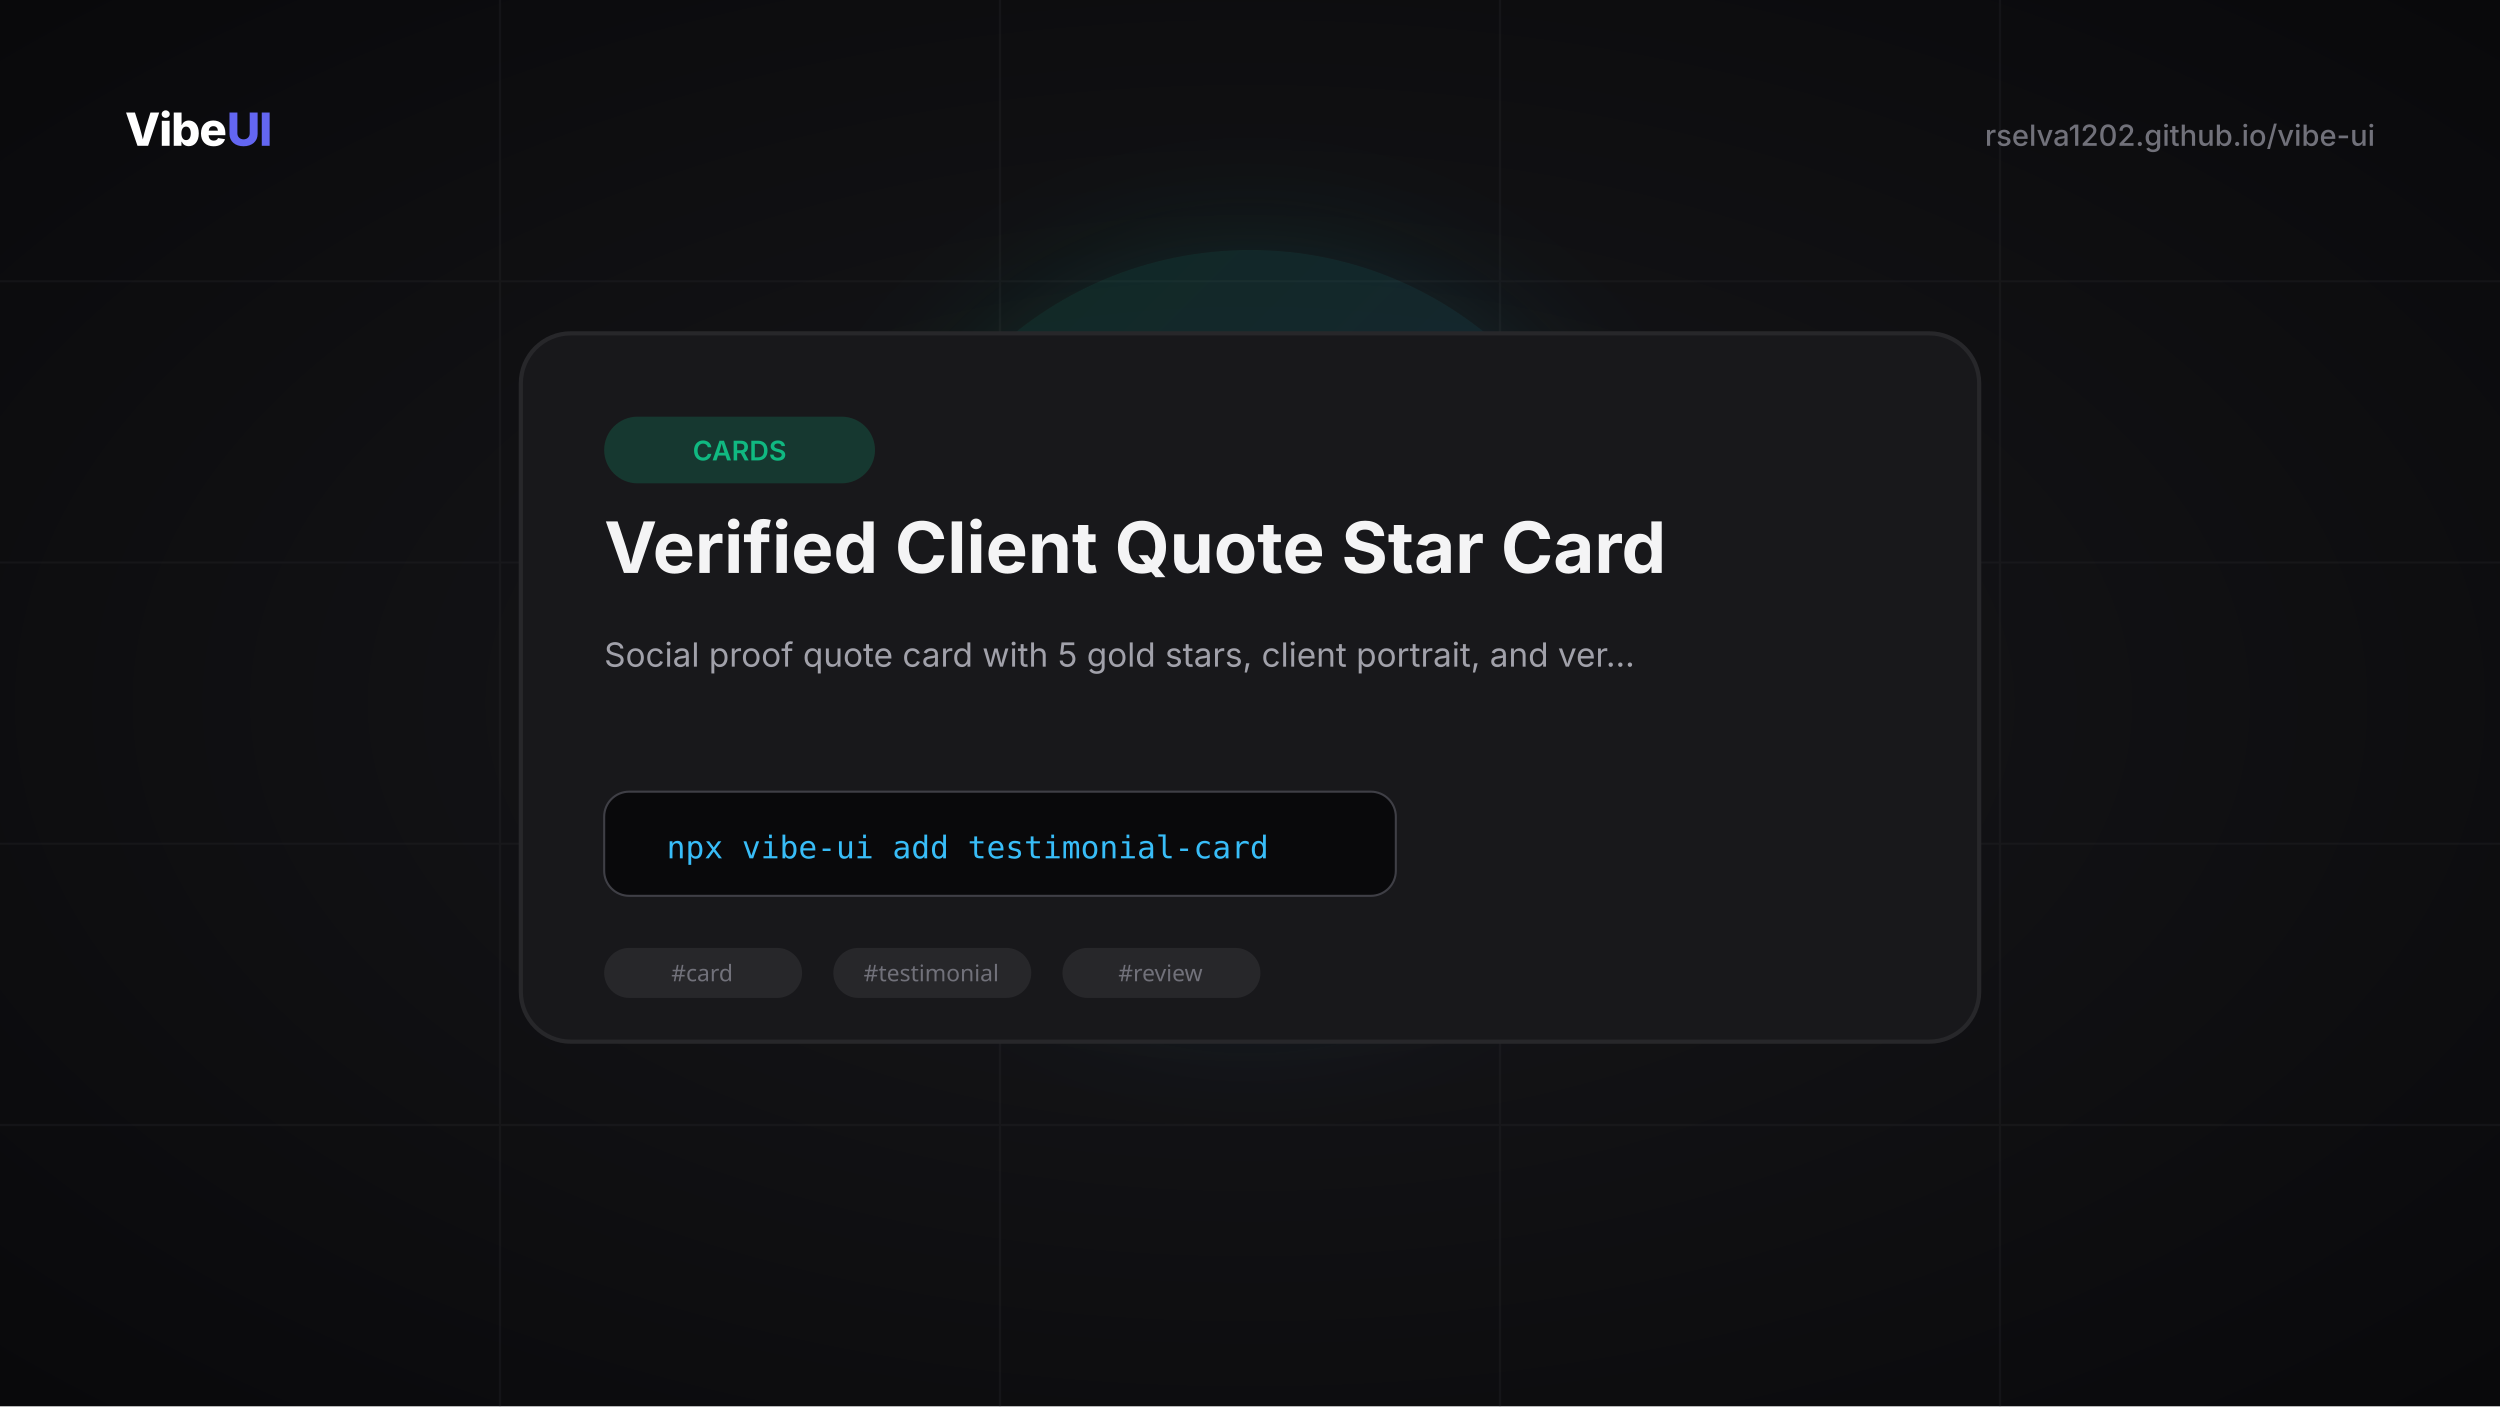
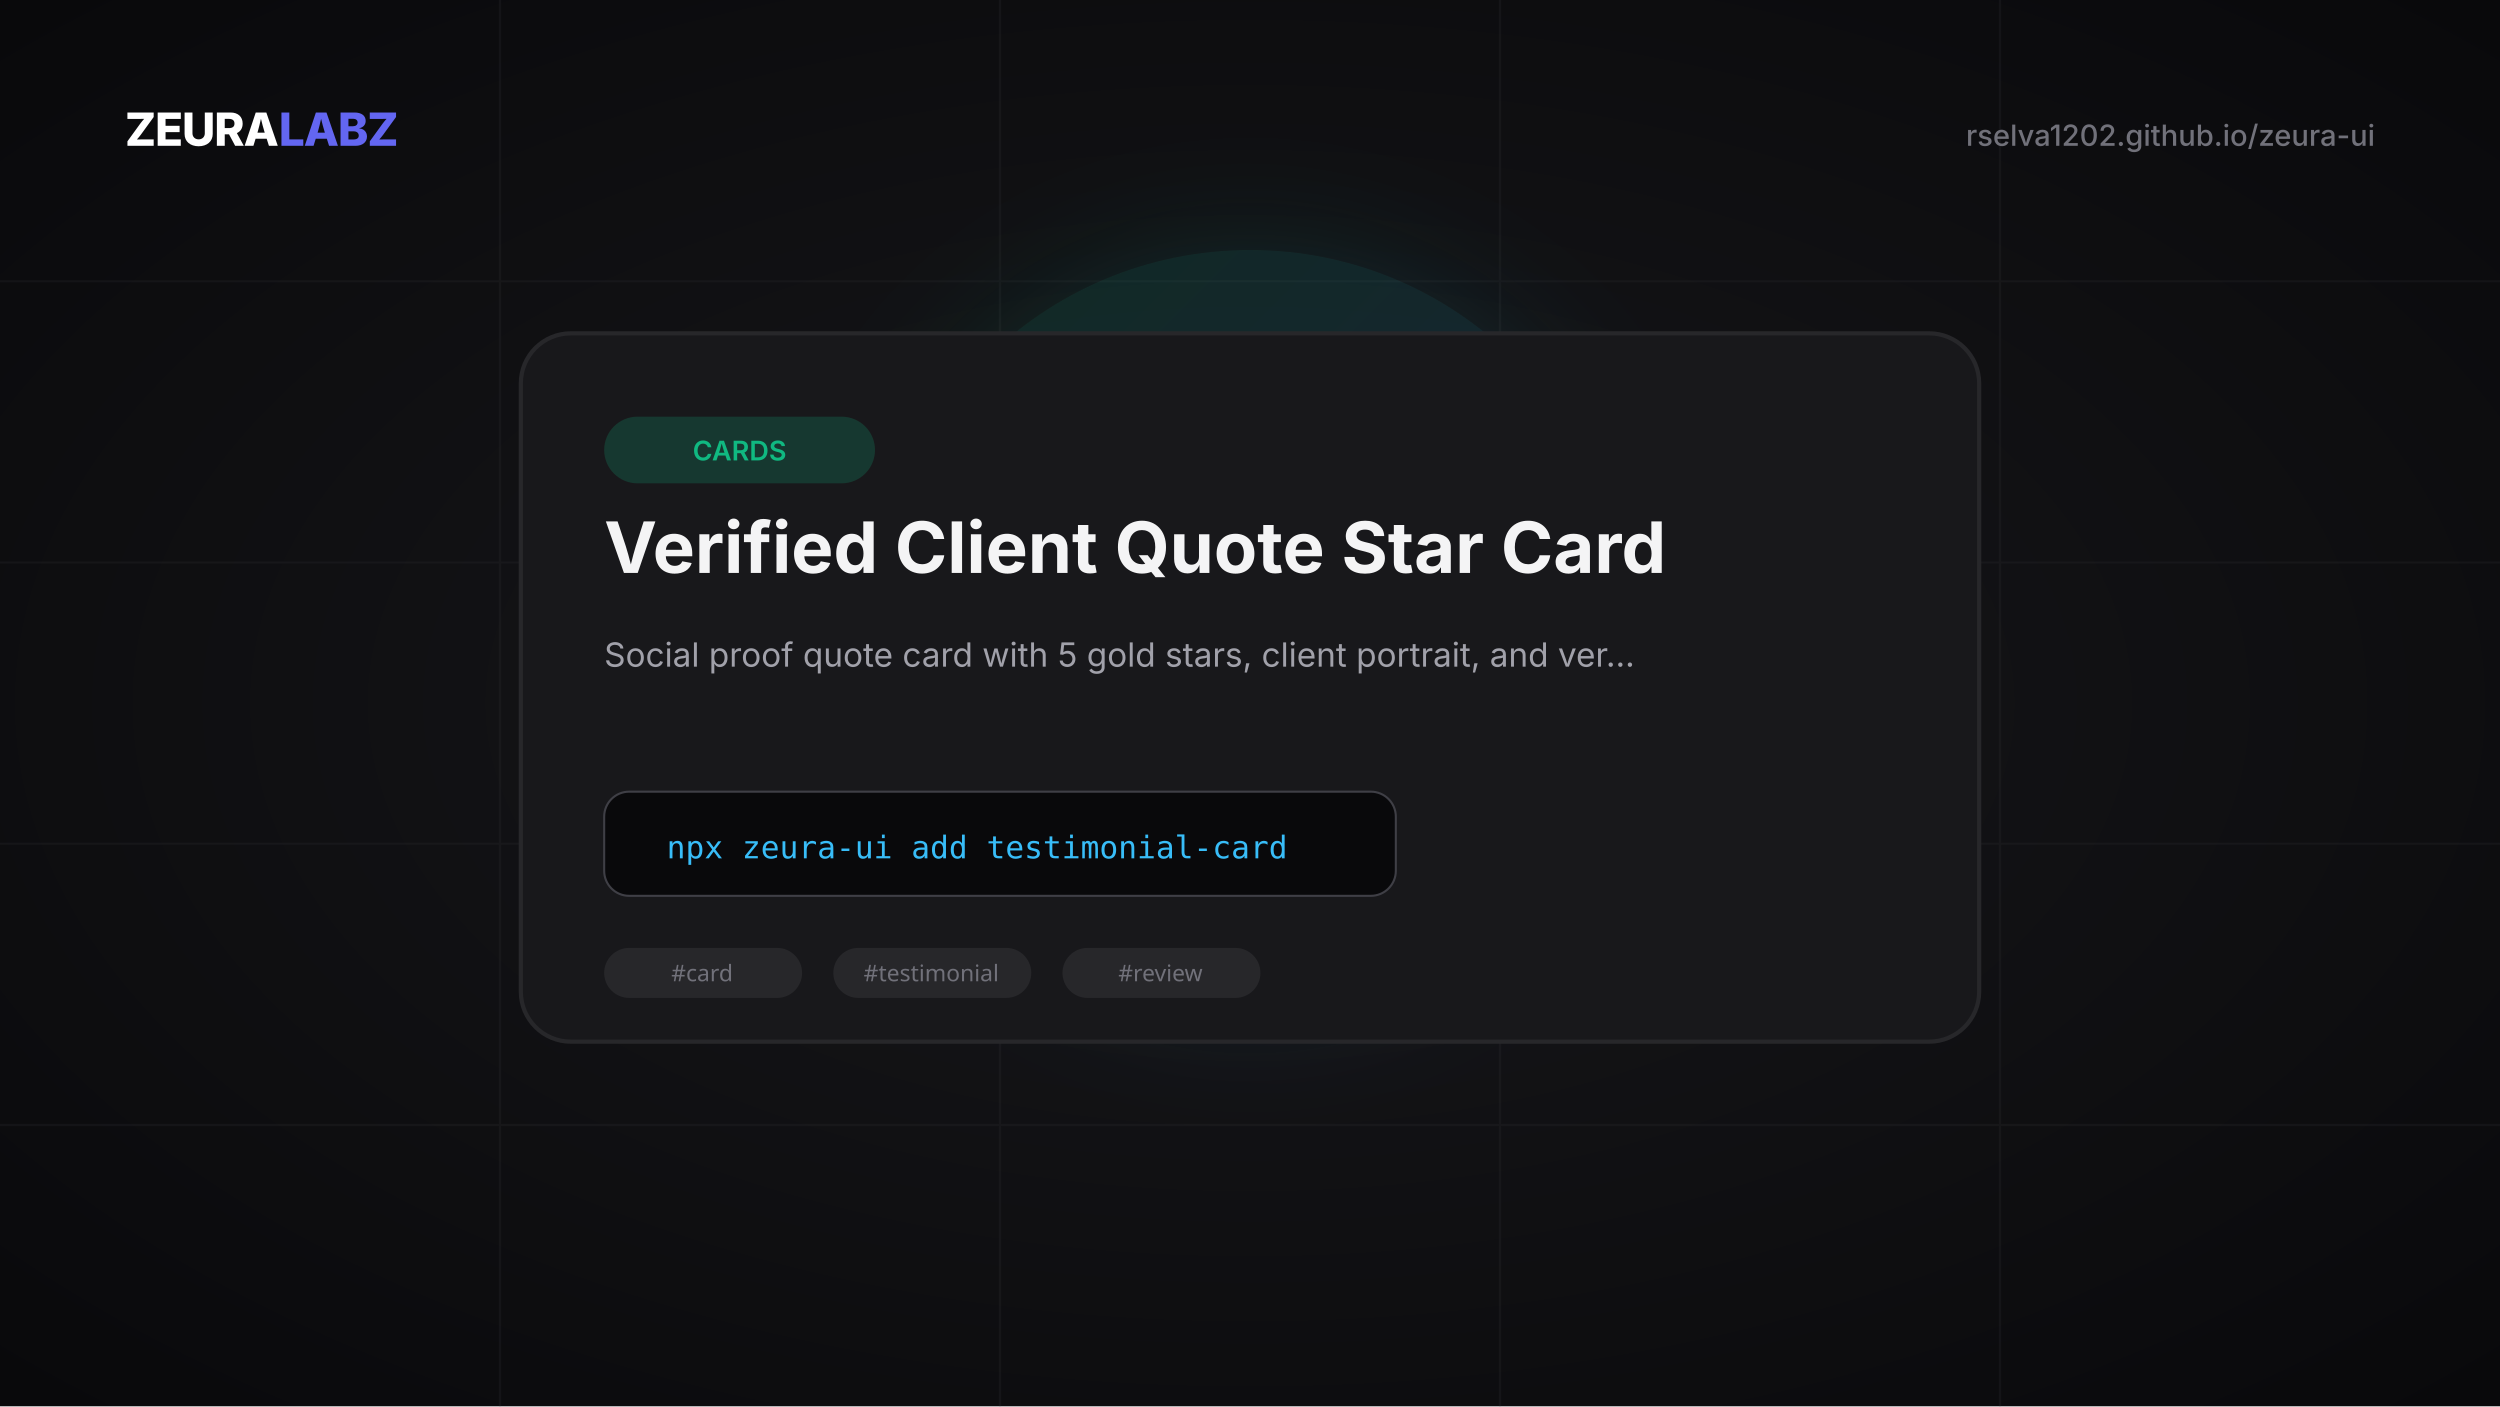
<svg xmlns="http://www.w3.org/2000/svg" viewBox="0 0 1200 675" width="1200" height="675">
  <defs>
    <radialGradient id="bgGrad" cx="50%" cy="50%" r="70%">
      <stop offset="0%" stop-color="#18181b" />
      <stop offset="100%" stop-color="#09090b" />
    </radialGradient>
    <linearGradient id="brandGrad" x1="0%" y1="0%" x2="100%" y2="100%">
      <stop offset="0%" stop-color="#10b981" />
      <stop offset="100%" stop-color="#3b82f6" />
    </linearGradient>
    <filter id="glow" x="-20%" y="-20%" width="140%" height="140%">
      <feGaussianBlur stdDeviation="30" result="blur" />
      <feComposite in="SourceGraphic" in2="blur" operator="over" />
    </filter>
  </defs>
  <rect width="1200" height="675" fill="url(#bgGrad)" />
  <g stroke="#27272a" stroke-width="1" opacity="0.3">
    <line x1="0" y1="135" x2="1200" y2="135" />
    <line x1="0" y1="270" x2="1200" y2="270" />
    <line x1="0" y1="405" x2="1200" y2="405" />
    <line x1="0" y1="540" x2="1200" y2="540" />
    <line x1="240" y1="0" x2="240" y2="675" />
    <line x1="480" y1="0" x2="480" y2="675" />
    <line x1="720" y1="0" x2="720" y2="675" />
    <line x1="960" y1="0" x2="960" y2="675" />
  </g>
  <circle cx="600" cy="300" r="180" fill="url(#brandGrad)" opacity="0.15" filter="url(#glow)" />
  <rect x="250" y="160" width="700" height="340" rx="24" fill="#18181b" stroke="#27272a" stroke-width="2" />
  <rect x="290" y="200" width="130" height="32" rx="16" fill="#10b981" opacity="0.2" />
  <text x="355" y="221" font-family="system-ui, -apple-system, sans-serif" font-size="13" font-weight="600" fill="#10b981" text-anchor="middle">
    CARDS
  </text>
  <text x="290" y="275" font-family="system-ui, -apple-system, sans-serif" font-size="34" font-weight="700" fill="#f4f4f5">
    Verified Client Quote Star Card
  </text>
  <text x="290" y="320" font-family="system-ui, -apple-system, sans-serif" font-size="16" fill="#a1a1aa">
    Social proof quote card with 5 gold stars, client portrait, and ver...
  </text>
  <rect x="290" y="380" width="380" height="50" rx="12" fill="#09090b" stroke="#3f3f46" stroke-width="1" />
  <text x="320" y="412" font-family="monospace, Consolas, sans-serif" font-size="15" fill="#38bdf8">
-     npx vibe-ui add testimonial-card
+     npx zeura-ui add testimonial-card
  </text>
  <g transform="translate(290, 455)">
    <rect x="0" y="0" width="95" height="24" rx="12" fill="#27272a" />
    <text x="47" y="16" font-family="system-ui, sans-serif" font-size="11" fill="#71717a" text-anchor="middle">#card</text>
    <rect x="110" y="0" width="95" height="24" rx="12" fill="#27272a" />
    <text x="157" y="16" font-family="system-ui, sans-serif" font-size="11" fill="#71717a" text-anchor="middle">#testimonial</text>
    <rect x="220" y="0" width="95" height="24" rx="12" fill="#27272a" />
    <text x="267" y="16" font-family="system-ui, sans-serif" font-size="11" fill="#71717a" text-anchor="middle">#review</text>
  </g>
  <text x="60" y="70" font-family="system-ui, -apple-system, sans-serif" font-size="22" font-weight="800" fill="#ffffff" letter-spacing="-0.5">
-     Vibe<tspan fill="#6366f1">UI</tspan>
+     ZEURA<tspan fill="#6366f1">LABZ</tspan>
  </text>
  <text x="1140" y="70" font-family="system-ui, -apple-system, sans-serif" font-size="14" font-weight="500" fill="#71717a" text-anchor="end">
-     rselva1202.github.io/vibe-ui
+     rselva1202.github.io/zeura-ui
  </text>
</svg>
